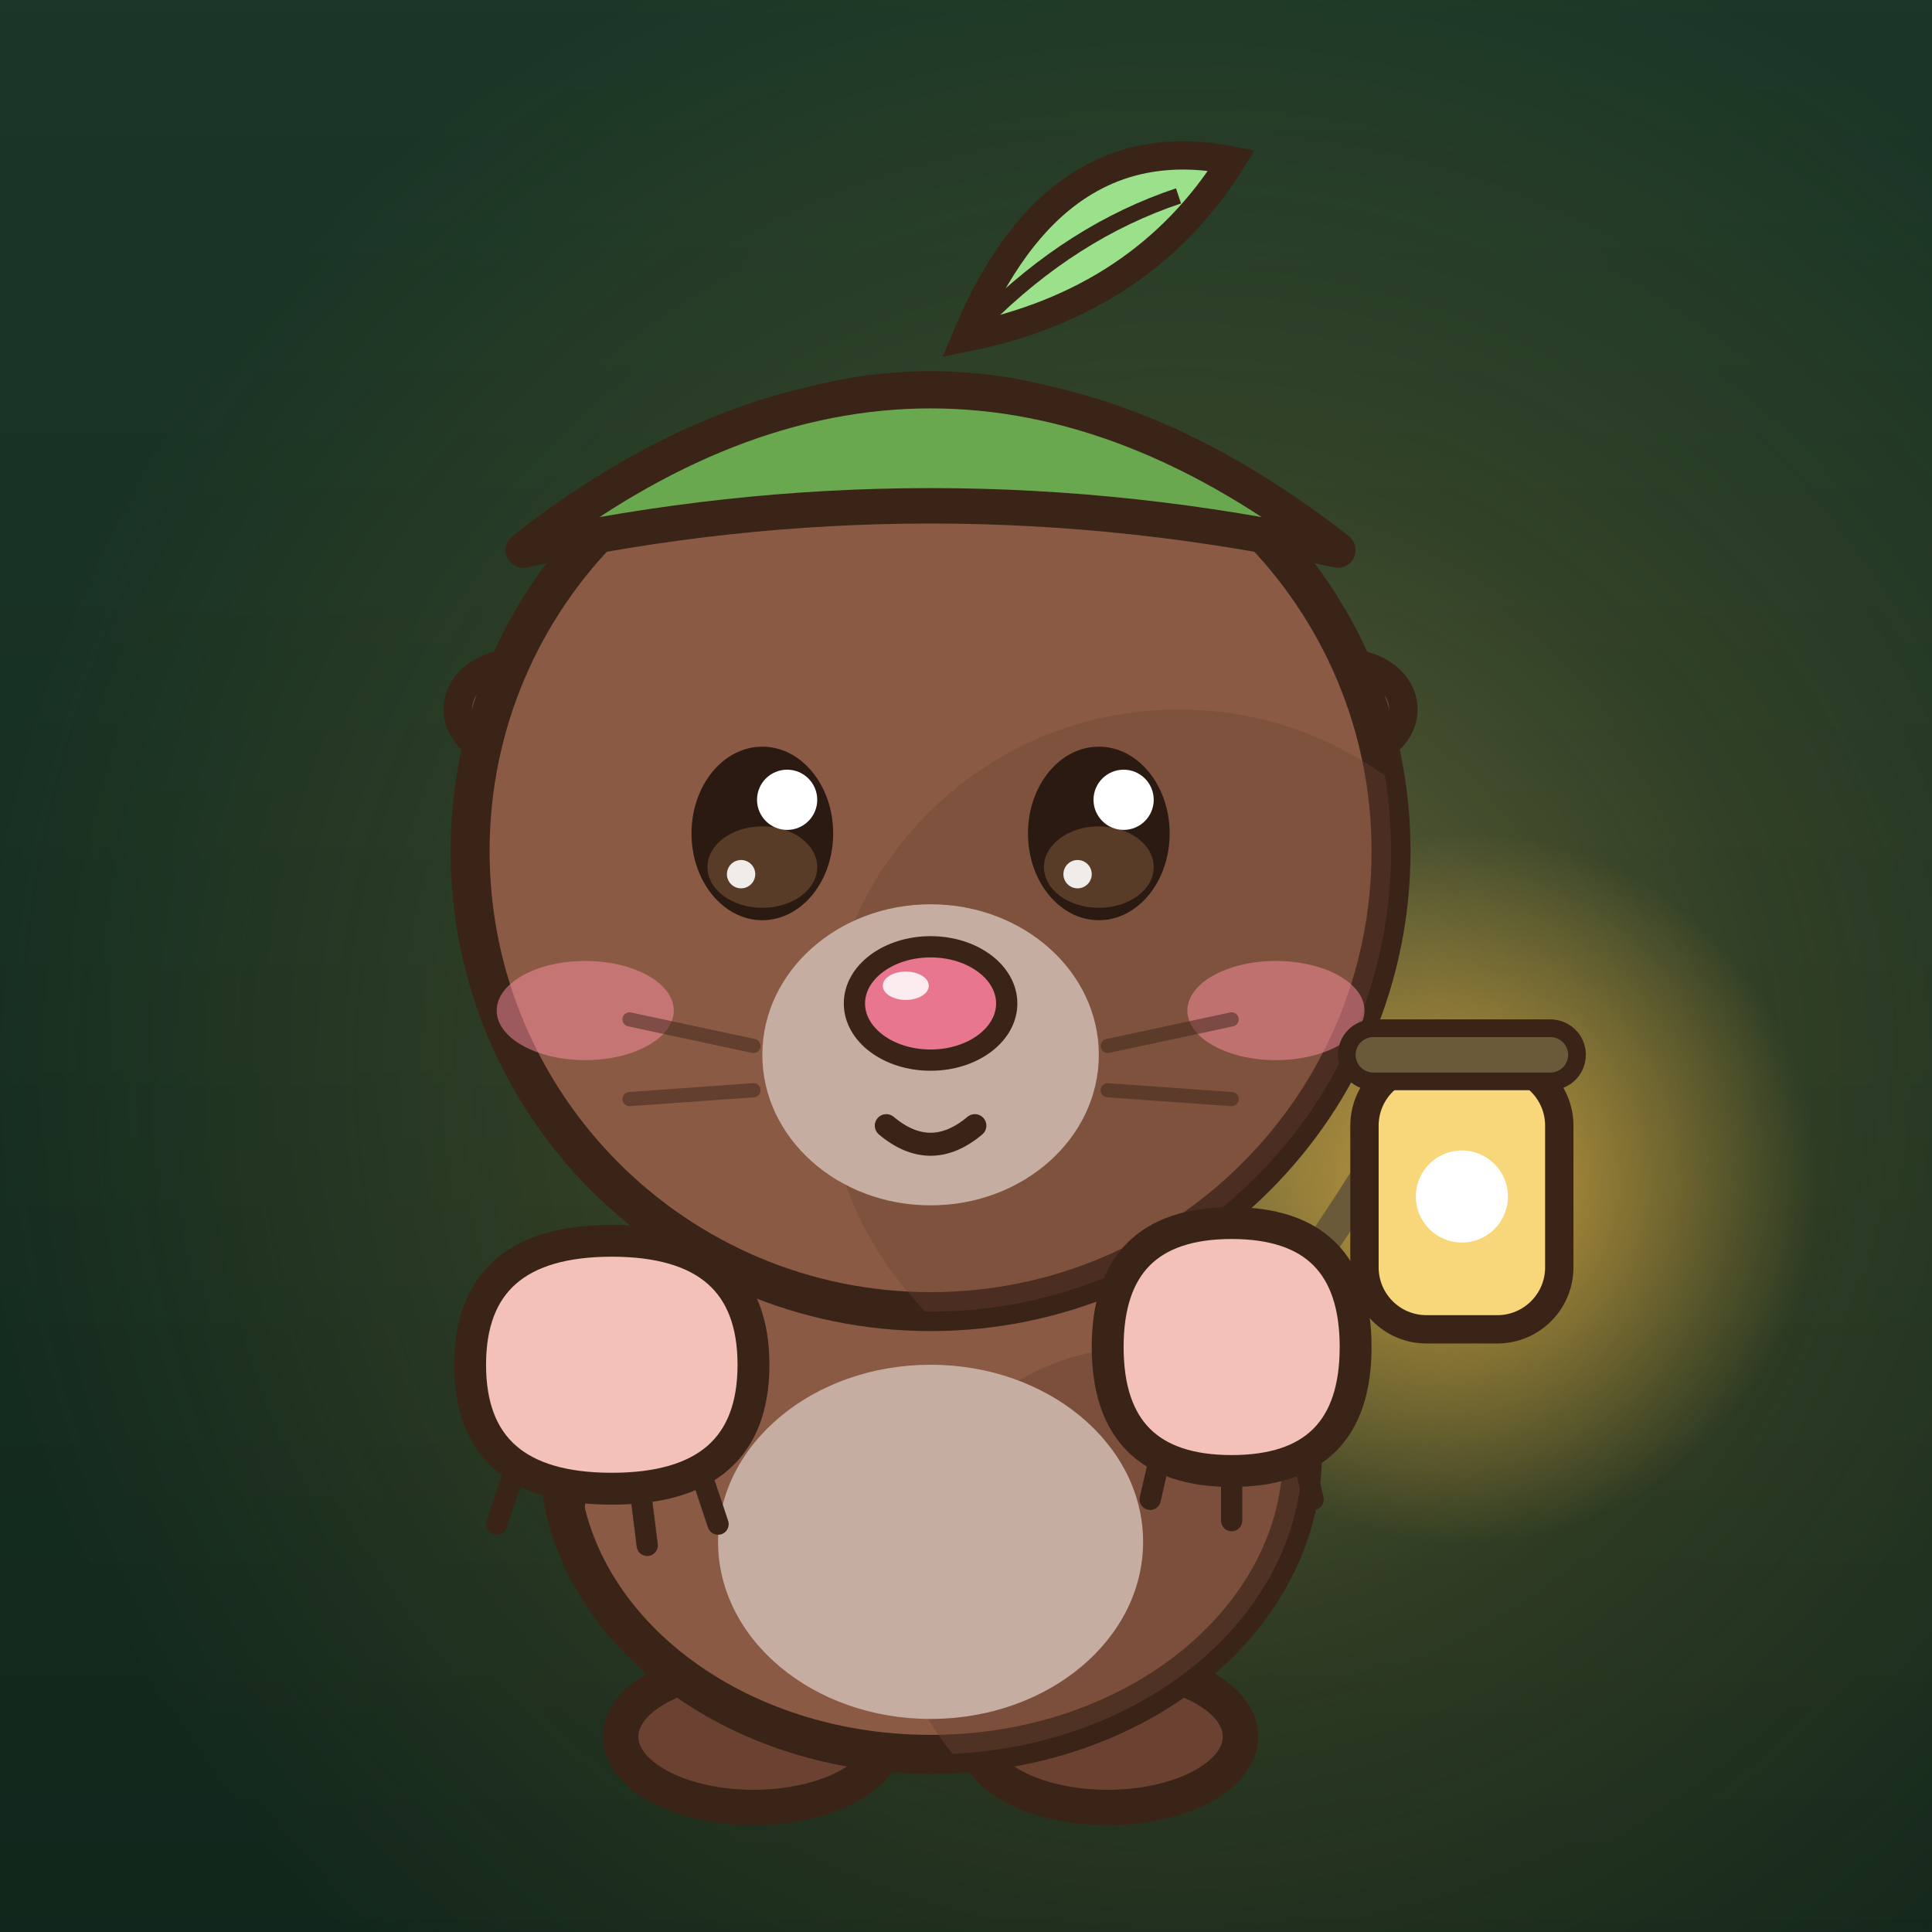
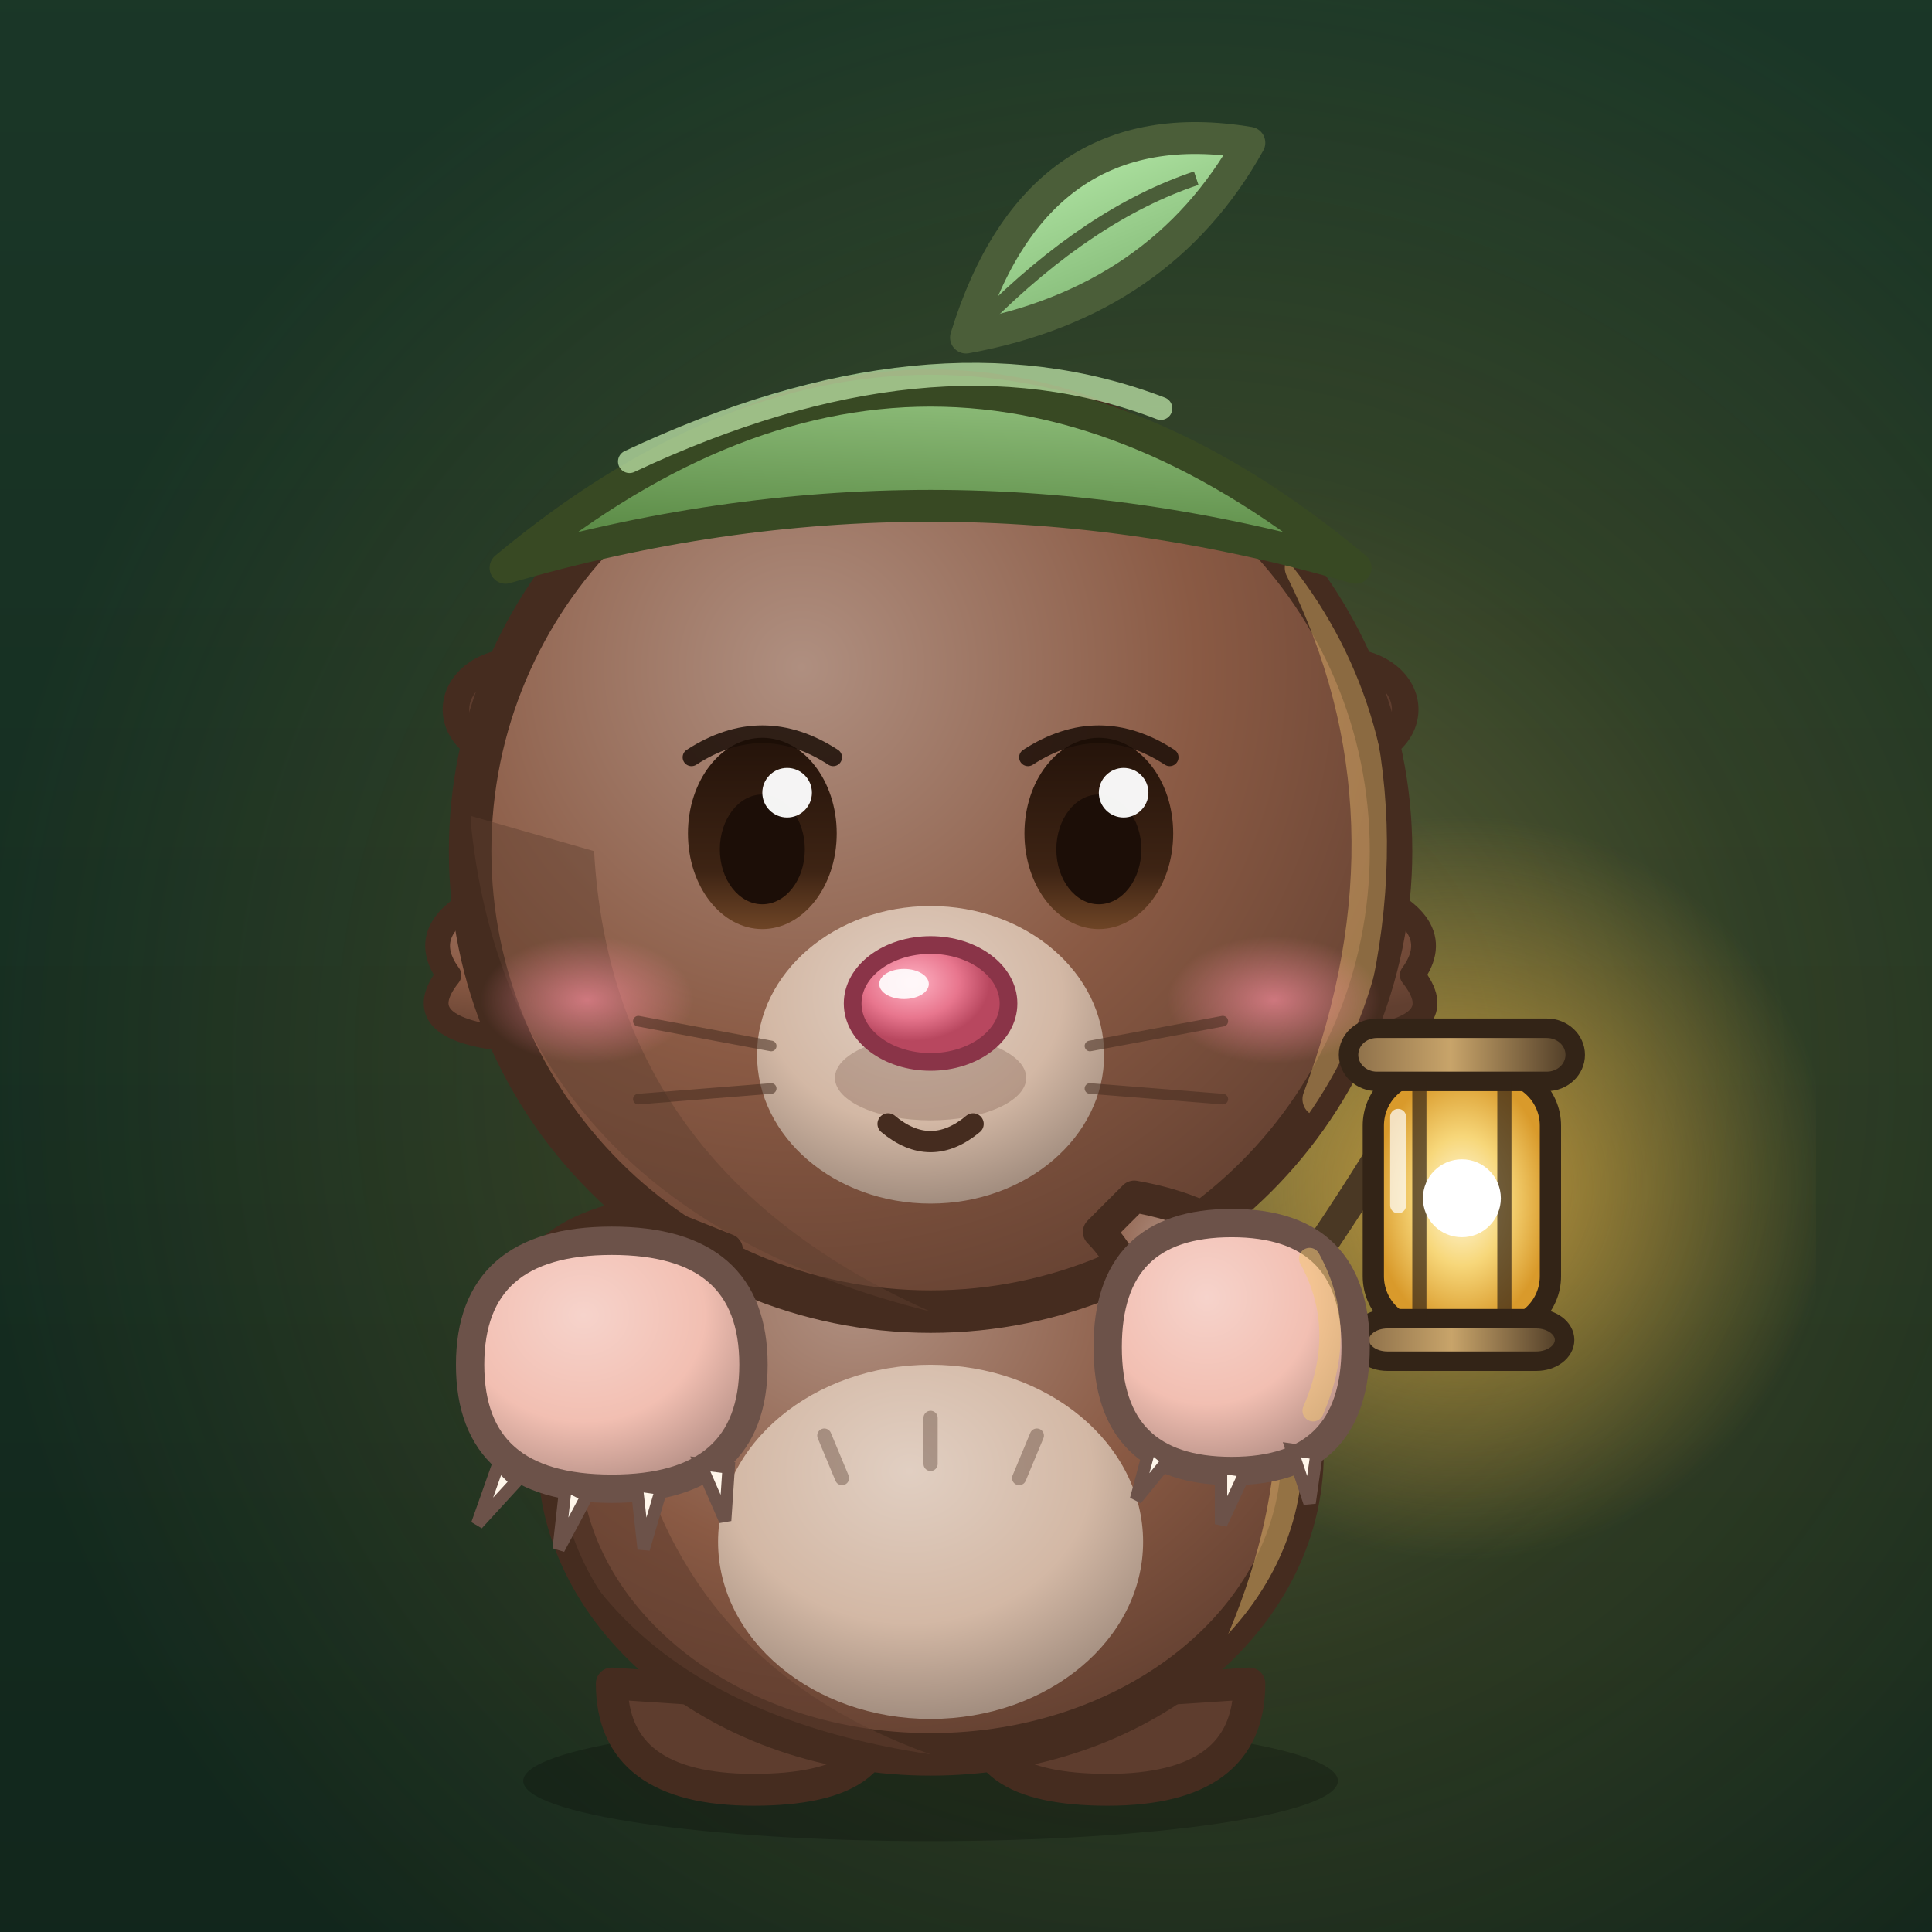
<svg xmlns="http://www.w3.org/2000/svg" viewBox="18 18 72 72">
  <defs>
    <linearGradient id="bg" x1="0" y1="1" x2="0" y2="0">
      <stop offset="0" stop-color="#0f2219" />
      <stop offset="1" stop-color="#1d3b2a" />
    </linearGradient>
    <radialGradient id="glow">
      <stop offset="0" stop-color="#ffd27a" stop-opacity=".35" />
      <stop offset=".5" stop-color="#f0b543" stop-opacity=".12" />
      <stop offset="1" stop-color="#f0b543" stop-opacity="0" />
    </radialGradient>
  </defs>
  <rect width="108" height="108" fill="url(#bg)" />
  <circle cx="62" cy="58" r="46" fill="url(#glow)" />
  <svg x="19.68" y="20.68" width="66" height="66" viewBox="0 0 100 100">
    <defs>
      <radialGradient id="dib0g">
-         <stop offset="0" stop-color="#f0b543" stop-opacity=".75" />
+         <stop offset="0" stop-color="#f0b543" stop-opacity=".7" />
        <stop offset="1" stop-color="#f0b543" stop-opacity="0" />
      </radialGradient>
-       <clipPath id="dib0b">
+       <radialGradient id="dib0h" cx="0.36" cy="0.3" r=".78">
+         <stop offset="0" stop-color="#af8f80" />
+         <stop offset=".55" stop-color="#8a5a44" />
+         <stop offset="1" stop-color="#613f30" />
+       </radialGradient>
+       <radialGradient id="dib0b" cx="0.4" cy="0.25" r=".78">
+         <stop offset="0" stop-color="#af8f80" />
+         <stop offset=".55" stop-color="#8a5a44" />
+         <stop offset="1" stop-color="#613f30" />
+       </radialGradient>
+       <radialGradient id="dib0c" cx="0.45" cy="0.3" r=".78">
+         <stop offset="0" stop-color="#e1cfc2" />
+         <stop offset=".55" stop-color="#d3b8a5" />
+         <stop offset="1" stop-color="#948174" />
+       </radialGradient>
+       <radialGradient id="dib0p" cx="0.4" cy="0.3" r=".78">
+         <stop offset="0" stop-color="#f6d3cb" />
+         <stop offset=".55" stop-color="#f2bfb2" />
+         <stop offset="1" stop-color="#a9867d" />
+       </radialGradient>
+       <linearGradient id="dib0i" x1="0" y1="0" x2="0" y2="1">
+         <stop offset="0" stop-color="#24130a" />
+         <stop offset=".7" stop-color="#3e2414" />
+         <stop offset="1" stop-color="#6e4526" />
+       </linearGradient>
+       <radialGradient id="dib0n" cx=".38" cy=".32">
+         <stop offset="0" stop-color="#ffb3c4" />
+         <stop offset=".6" stop-color="#e8768e" />
+         <stop offset="1" stop-color="#b8475f" />
+       </radialGradient>
+       <radialGradient id="dib0k">
+         <stop offset="0" stop-color="#ff8fa3" stop-opacity=".65" />
+         <stop offset="1" stop-color="#ff8fa3" stop-opacity="0" />
+       </radialGradient>
+       <clipPath id="dib0B">
        <ellipse cx="50" cy="78" rx="21" ry="17" />
      </clipPath>
-       <clipPath id="dib0h">
+       <clipPath id="dib0H">
        <circle cx="50" cy="44" r="26" />
      </clipPath>
    </defs>
-     <circle cx="80" cy="63" r="20" fill="url(#dib0g)">
-       <animate attributeName="r" values="18;21;18" dur="2.6s" repeatCount="indefinite" />
+     <ellipse cx="50" cy="96.5" rx="23" ry="3.4" fill="#000" opacity=".22" />
+     <circle cx="80" cy="63" r="21" fill="url(#dib0g)">
+       <animate attributeName="r" values="19;22;19" dur="2.6s" repeatCount="indefinite" />
    </circle>
    <g>
      <animateTransform attributeName="transform" type="translate" values="0 0;0 -1.4;0 0" dur="3.2s" repeatCount="indefinite" calcMode="spline" keySplines=".45 0 .55 1;.45 0 .55 1" />
-       <ellipse cx="40" cy="94" rx="7.5" ry="4" fill="#6b4232" stroke="#3a2418" stroke-width="2" />
-       <ellipse cx="60" cy="94" rx="7.5" ry="4" fill="#6b4232" stroke="#3a2418" stroke-width="2" />
-       <ellipse cx="50" cy="78" rx="21" ry="17" fill="#8a5a44" stroke="#3a2418" stroke-width="2.2" />
-       <g clip-path="url(#dib0b)">
-         <ellipse cx="62" cy="86" rx="14" ry="14" fill="#6b4232" opacity=".45" />
-         <ellipse cx="50" cy="83" rx="12" ry="10" fill="#c5ada2" />
+       <path d="M32 91 Q32 97 40 97 Q48 97 47 92 Z M68 91 Q68 97 60 97 Q52 97 53 92 Z" fill="#5e3d2e" stroke="#452c1f" stroke-width="1.8" stroke-linejoin="round" />
+       <ellipse cx="50" cy="78" rx="21" ry="17" fill="url(#dib0b)" stroke="#452c1f" stroke-width="2.4" />
+       <g clip-path="url(#dib0B)">
+         <path d="M27 76 Q30 92 50 95 Q36 90 33 76 Z" fill="#5e3d2e" opacity=".55" />
+         <ellipse cx="50" cy="83" rx="12" ry="10" fill="url(#dib0c)" />
+         <path d="M68.5 66 Q73 77 67 90" stroke="#f4c872" stroke-width="1.8" fill="none" opacity=".45" stroke-linecap="round" />
+         <g stroke="#452c1f" stroke-width=".8" opacity=".35" stroke-linecap="round">
+           <path d="M44 77 l1 2.4 M50 76 v2.6 M56 77 l-1 2.4" />
+         </g>
      </g>
-       <ellipse cx="26.5" cy="36" rx="3.2" ry="2.6" fill="#6b4232" stroke="#3a2418" stroke-width="1.6" />
-       <ellipse cx="73.5" cy="36" rx="3.2" ry="2.6" fill="#6b4232" stroke="#3a2418" stroke-width="1.6" />
-       <circle cx="50" cy="44" r="26" fill="#8a5a44" stroke="#3a2418" stroke-width="2.2" />
-       <g clip-path="url(#dib0h)">
-         <ellipse cx="64" cy="56" rx="20" ry="20" fill="#6b4232" opacity=".35" />
+       <ellipse cx="26.6" cy="36" rx="3.4" ry="2.7" fill="#5e3d2e" stroke="#452c1f" stroke-width="1.5" />
+       <ellipse cx="73.4" cy="36" rx="3.4" ry="2.7" fill="#5e3d2e" stroke="#452c1f" stroke-width="1.5" />
+       <path d="M26 46 Q20.6 48 22.8 51 Q20.4 54 26 54.6 Z M74 46 Q79.4 48 77.2 51 Q79.6 54 74 54.6 Z" fill="url(#dib0h)" stroke="#452c1f" stroke-width="1.4" stroke-linejoin="round" />
+       <circle cx="50" cy="44" r="26" fill="url(#dib0h)" stroke="#452c1f" stroke-width="2.4" />
+       <g clip-path="url(#dib0H)">
+         <path d="M24 42 Q26 64 50 70 Q32 62 31 44 Z" fill="#5e3d2e" opacity=".45" />
+         <path d="M71 28 Q78 42 72 58" stroke="#f4c872" stroke-width="2" fill="none" opacity=".4" stroke-linecap="round" />
+         <path d="M36 23 Q44 18 53 19" stroke="#ffffff" stroke-width="2" opacity=".22" fill="none" stroke-linecap="round" />
      </g>
-       <ellipse cx="50" cy="55.5" rx="9.5" ry="8.5" fill="#c5ada2" />
+       <ellipse cx="50" cy="55.5" rx="9.8" ry="8.4" fill="url(#dib0c)" />
+       <ellipse cx="50" cy="56.8" rx="5.4" ry="2.4" fill="#5e3d2e" opacity=".25" />
      <g transform="translate(40.5 43)">
        <g>
          <animateTransform attributeName="transform" type="scale" values="1 1;1 1;1 .08;1 1" keyTimes="0;.93;.96;1" dur="4.8s" begin="0s" repeatCount="indefinite" />
-           <ellipse rx="4" ry="4.9" fill="#2a1a12" />
-           <ellipse cy="1.9" rx="3.1" ry="2.3" fill="#6b4a32" opacity=".7" />
-           <circle cx="1.4" cy="-1.9" r="1.7" fill="#fff" />
-           <circle cx="-1.2" cy="2.3" r=".8" fill="#fff" opacity=".9" />
+           <ellipse rx="4.2" ry="5.4" fill="url(#dib0i)" />
+           <ellipse cy=".9" rx="2.4" ry="3.1" fill="#1c0e07" />
+           <circle cx="1.4" cy="-2.3" r="1.4" fill="#fff" opacity=".95" />
+           <path d="M-4 -4.3 Q0 -6.9 4 -4.3" stroke="#1a0d06" stroke-width="1" fill="none" stroke-linecap="round" opacity=".85" />
        </g>
      </g>
      <g transform="translate(59.5 43)">
        <g>
          <animateTransform attributeName="transform" type="scale" values="1 1;1 1;1 .08;1 1" keyTimes="0;.93;.96;1" dur="4.8s" begin="0s" repeatCount="indefinite" />
-           <ellipse rx="4" ry="4.9" fill="#2a1a12" />
-           <ellipse cy="1.9" rx="3.1" ry="2.3" fill="#6b4a32" opacity=".7" />
-           <circle cx="1.4" cy="-1.9" r="1.7" fill="#fff" />
-           <circle cx="-1.2" cy="2.3" r=".8" fill="#fff" opacity=".9" />
+           <ellipse rx="4.2" ry="5.4" fill="url(#dib0i)" />
+           <ellipse cy=".9" rx="2.4" ry="3.1" fill="#1c0e07" />
+           <circle cx="1.4" cy="-2.3" r="1.4" fill="#fff" opacity=".95" />
+           <path d="M-4 -4.3 Q0 -6.9 4 -4.3" stroke="#1a0d06" stroke-width="1" fill="none" stroke-linecap="round" opacity=".85" />
        </g>
      </g>
-       <ellipse cx="30.5" cy="53" rx="5" ry="2.8" fill="#ff8fa3" opacity=".5" />
-       <ellipse cx="69.5" cy="53" rx="5" ry="2.8" fill="#ff8fa3" opacity=".5" />
-       <ellipse cx="50" cy="52.6" rx="4.3" ry="3.2" fill="#e8768e" stroke="#3a2418" stroke-width="1.2" />
-       <ellipse cx="48.6" cy="51.6" rx="1.3" ry=".8" fill="#fff" opacity=".85" />
-       <path d="M47.5 59.5 Q50 61.6 52.5 59.5" stroke="#3a2418" stroke-width="1.3" fill="none" stroke-linecap="round" />
-       <g stroke="#3a2418" stroke-width=".8" opacity=".5" stroke-linecap="round">
-         <path d="M40 55 L33 53.5 M40 57.5 L33 58" />
-         <path d="M60 55 L67 53.5 M60 57.5 L67 58" />
+       <ellipse cx="30.6" cy="52.4" rx="6" ry="3.6" fill="url(#dib0k)" />
+       <ellipse cx="69.4" cy="52.4" rx="6" ry="3.6" fill="url(#dib0k)" />
+       <ellipse cx="50" cy="52.6" rx="4.4" ry="3.3" fill="url(#dib0n)" stroke="#8a3448" stroke-width="1" />
+       <ellipse cx="48.5" cy="51.5" rx="1.4" ry=".85" fill="#fff" opacity=".9" />
+       <path d="M47.6 59.4 Q50 61.4 52.4 59.4" stroke="#452c1f" stroke-width="1.2" fill="none" stroke-linecap="round" />
+       <g stroke="#452c1f" stroke-width=".6" opacity=".55" stroke-linecap="round">
+         <path d="M41 55 L33.5 53.6 M41 57.4 L33.5 58" />
+         <path d="M59 55 L66.5 53.6 M59 57.4 L66.5 58" />
      </g>
      <g>
        <animateTransform attributeName="transform" type="rotate" values="-2 50 22;2 50 22;-2 50 22" dur="4s" repeatCount="indefinite" />
-         <path d="M27 27 Q50 9 73 27 Q50 22 27 27 Z" fill="#6aa84f" stroke="#3a2418" stroke-width="2" stroke-linejoin="round" />
-         <path d="M52 15 Q57 3 67 5 Q62 13 52 15 Z" fill="#9be08a" stroke="#3a2418" stroke-width="1.6" />
-         <path d="M53 14 Q58 9 64 7" stroke="#3a2418" stroke-width=".9" fill="none" />
+         <defs>
+           <linearGradient id="dib0tl" gradientTransform="rotate(100 .5 .5)">
+             <stop offset="0" stop-color="#8fbe7b" />
+             <stop offset="1" stop-color="#53833e" />
+           </linearGradient>
+           <linearGradient id="dib0ts" gradientTransform="rotate(60 .5 .5)">
+             <stop offset="0" stop-color="#b4e8a7" />
+             <stop offset="1" stop-color="#79af6c" />
+           </linearGradient>
+         </defs>
+         <path d="M26 28 Q50 8 74 28 Q50 21 26 28 Z" fill="url(#dib0tl)" stroke="#384923" stroke-width="1.8" stroke-linejoin="round" />
+         <path d="M33 22 Q50 14 63 19" stroke="#c7f0b0" stroke-width="1.3" fill="none" opacity=".7" stroke-linecap="round" />
+         <path d="M52 15 Q56 2 68 4 Q63 13 52 15 Z" fill="url(#dib0ts)" stroke="#4b5e39" stroke-width="1.8" stroke-linejoin="round" />
+         <path d="M53 14 Q59 8 65 6" stroke="#4b5e39" stroke-width=".8" fill="none" />
      </g>
-       <path d="M24 73 Q24 66 32 66 Q40 66 40 73 Q40 80 32 80 Q24 80 24 73 Z" fill="#f3c1b8" stroke="#3a2418" stroke-width="1.8" />
-       <path d="M26.5 79 l-1 3 M30 80 l-.4 3.2 M33.6 80 l.4 3.2 M37 79 l1 3" stroke="#3a2418" stroke-width="1.2" stroke-linecap="round" />
-       <path d="M68 72 Q74 64 79 55" stroke="#6b5a3a" stroke-width="1.8" fill="none" />
+       <path d="M33.5 64.5 Q25 66 27 74 L36 74 Q36 69 38.5 66.5 Z" fill="url(#dib0b)" stroke="#452c1f" stroke-width="1.8" stroke-linejoin="round" />
+       <path d="M24 73 Q24 66 32 66 Q40 66 40 73 Q40 80 32 80 Q24 80 24 73 Z" fill="url(#dib0p)" stroke="#6c5249" stroke-width="1.6" />
+       <g fill="#fff6ea" stroke="#6c5249" stroke-width=".7">
+         <path d="M25.6 78.6 l-1.2 3.4 l2.2 -2.4 Z M29.4 79.8 l-.4 3.6 l1.6 -3 Z M33.4 79.8 l.4 3.6 l1 -3.4 Z M37 78.6 l1.4 3.2 l.2 -3 Z" />
+       </g>
+       <path d="M68 72 Q74 64 79 55" stroke="#4a3824" stroke-width="1.7" fill="none" />
      <g>
        <animateTransform attributeName="transform" type="rotate" values="-4 79 54;4 79 54;-4 79 54" dur="3.2s" repeatCount="indefinite" />
-         <rect x="74.5" y="56" width="11" height="15" rx="3.5" fill="#f7d77a" stroke="#3a2418" stroke-width="1.6" />
-         <rect x="73.5" y="54" width="13" height="3" rx="1.5" fill="#6b5a3a" stroke="#3a2418" stroke-width="1" />
-         <circle cx="80" cy="63.5" r="2.6" fill="#fff" />
+         <defs>
+           <linearGradient id="dib0Lm" x1="0" x2="1">
+             <stop offset="0" stop-color="#8a6d48" />
+             <stop offset=".45" stop-color="#c8a46a" />
+             <stop offset="1" stop-color="#4a3824" />
+           </linearGradient>
+           <radialGradient id="dib0La">
+             <stop offset="0" stop-color="#fffbe6" />
+             <stop offset=".5" stop-color="#f7d77a" />
+             <stop offset="1" stop-color="#d99a2b" />
+           </radialGradient>
+         </defs>
+         <rect x="75" y="56.5" width="10" height="14.5" rx="3" fill="url(#dib0La)" stroke="#332417" stroke-width="1.2" />
+         <rect x="73.6" y="54" width="12.8" height="3" rx="1.6" fill="url(#dib0Lm)" stroke="#332417" stroke-width="1.1" />
+         <rect x="74.2" y="70.4" width="11.6" height="2.4" rx="1.6" fill="url(#dib0Lm)" stroke="#332417" stroke-width="1.1" />
+         <path d="M77.6 57 V70.4 M82.4 57 V70.4" stroke="#332417" stroke-width=".8" opacity=".7" />
+         <circle cx="80" cy="63.6" r="2.2" fill="#fff" />
+         <path d="M76.4 59 V64" stroke="#fff" stroke-width=".9" opacity=".7" stroke-linecap="round" />
      </g>
-       <path d="M60 72 Q60 65 67 65 Q74 65 74 72 Q74 79 67 79 Q60 79 60 72 Z" fill="#f3c1b8" stroke="#3a2418" stroke-width="1.8" />
-       <path d="M63 78 l-.6 2.6 M67 79 v2.8 M71 78 l.6 2.6" stroke="#3a2418" stroke-width="1.2" stroke-linecap="round" />
+       <path d="M61.5 63.5 Q70 65 70 72 L62 73 Q62 68 59.5 65.5 Z" fill="url(#dib0b)" stroke="#452c1f" stroke-width="1.8" stroke-linejoin="round" />
+       <path d="M60 72 Q60 65 67 65 Q74 65 74 72 Q74 79 67 79 Q60 79 60 72 Z" fill="url(#dib0p)" stroke="#6c5249" stroke-width="1.6" />
+       <path d="M71.4 67 Q73.6 71 71.6 75.6" stroke="#f4c872" stroke-width="1.2" fill="none" opacity=".5" stroke-linecap="round" />
+       <g fill="#fff6ea" stroke="#6c5249" stroke-width=".7">
+         <path d="M62.4 77.6 l-.8 3 l1.8 -2.2 Z M66.4 78.8 l0 3.2 l1.4 -3 Z M70.4 77.8 l1 3 l.4 -2.8 Z" />
+       </g>
    </g>
  </svg>
</svg>
